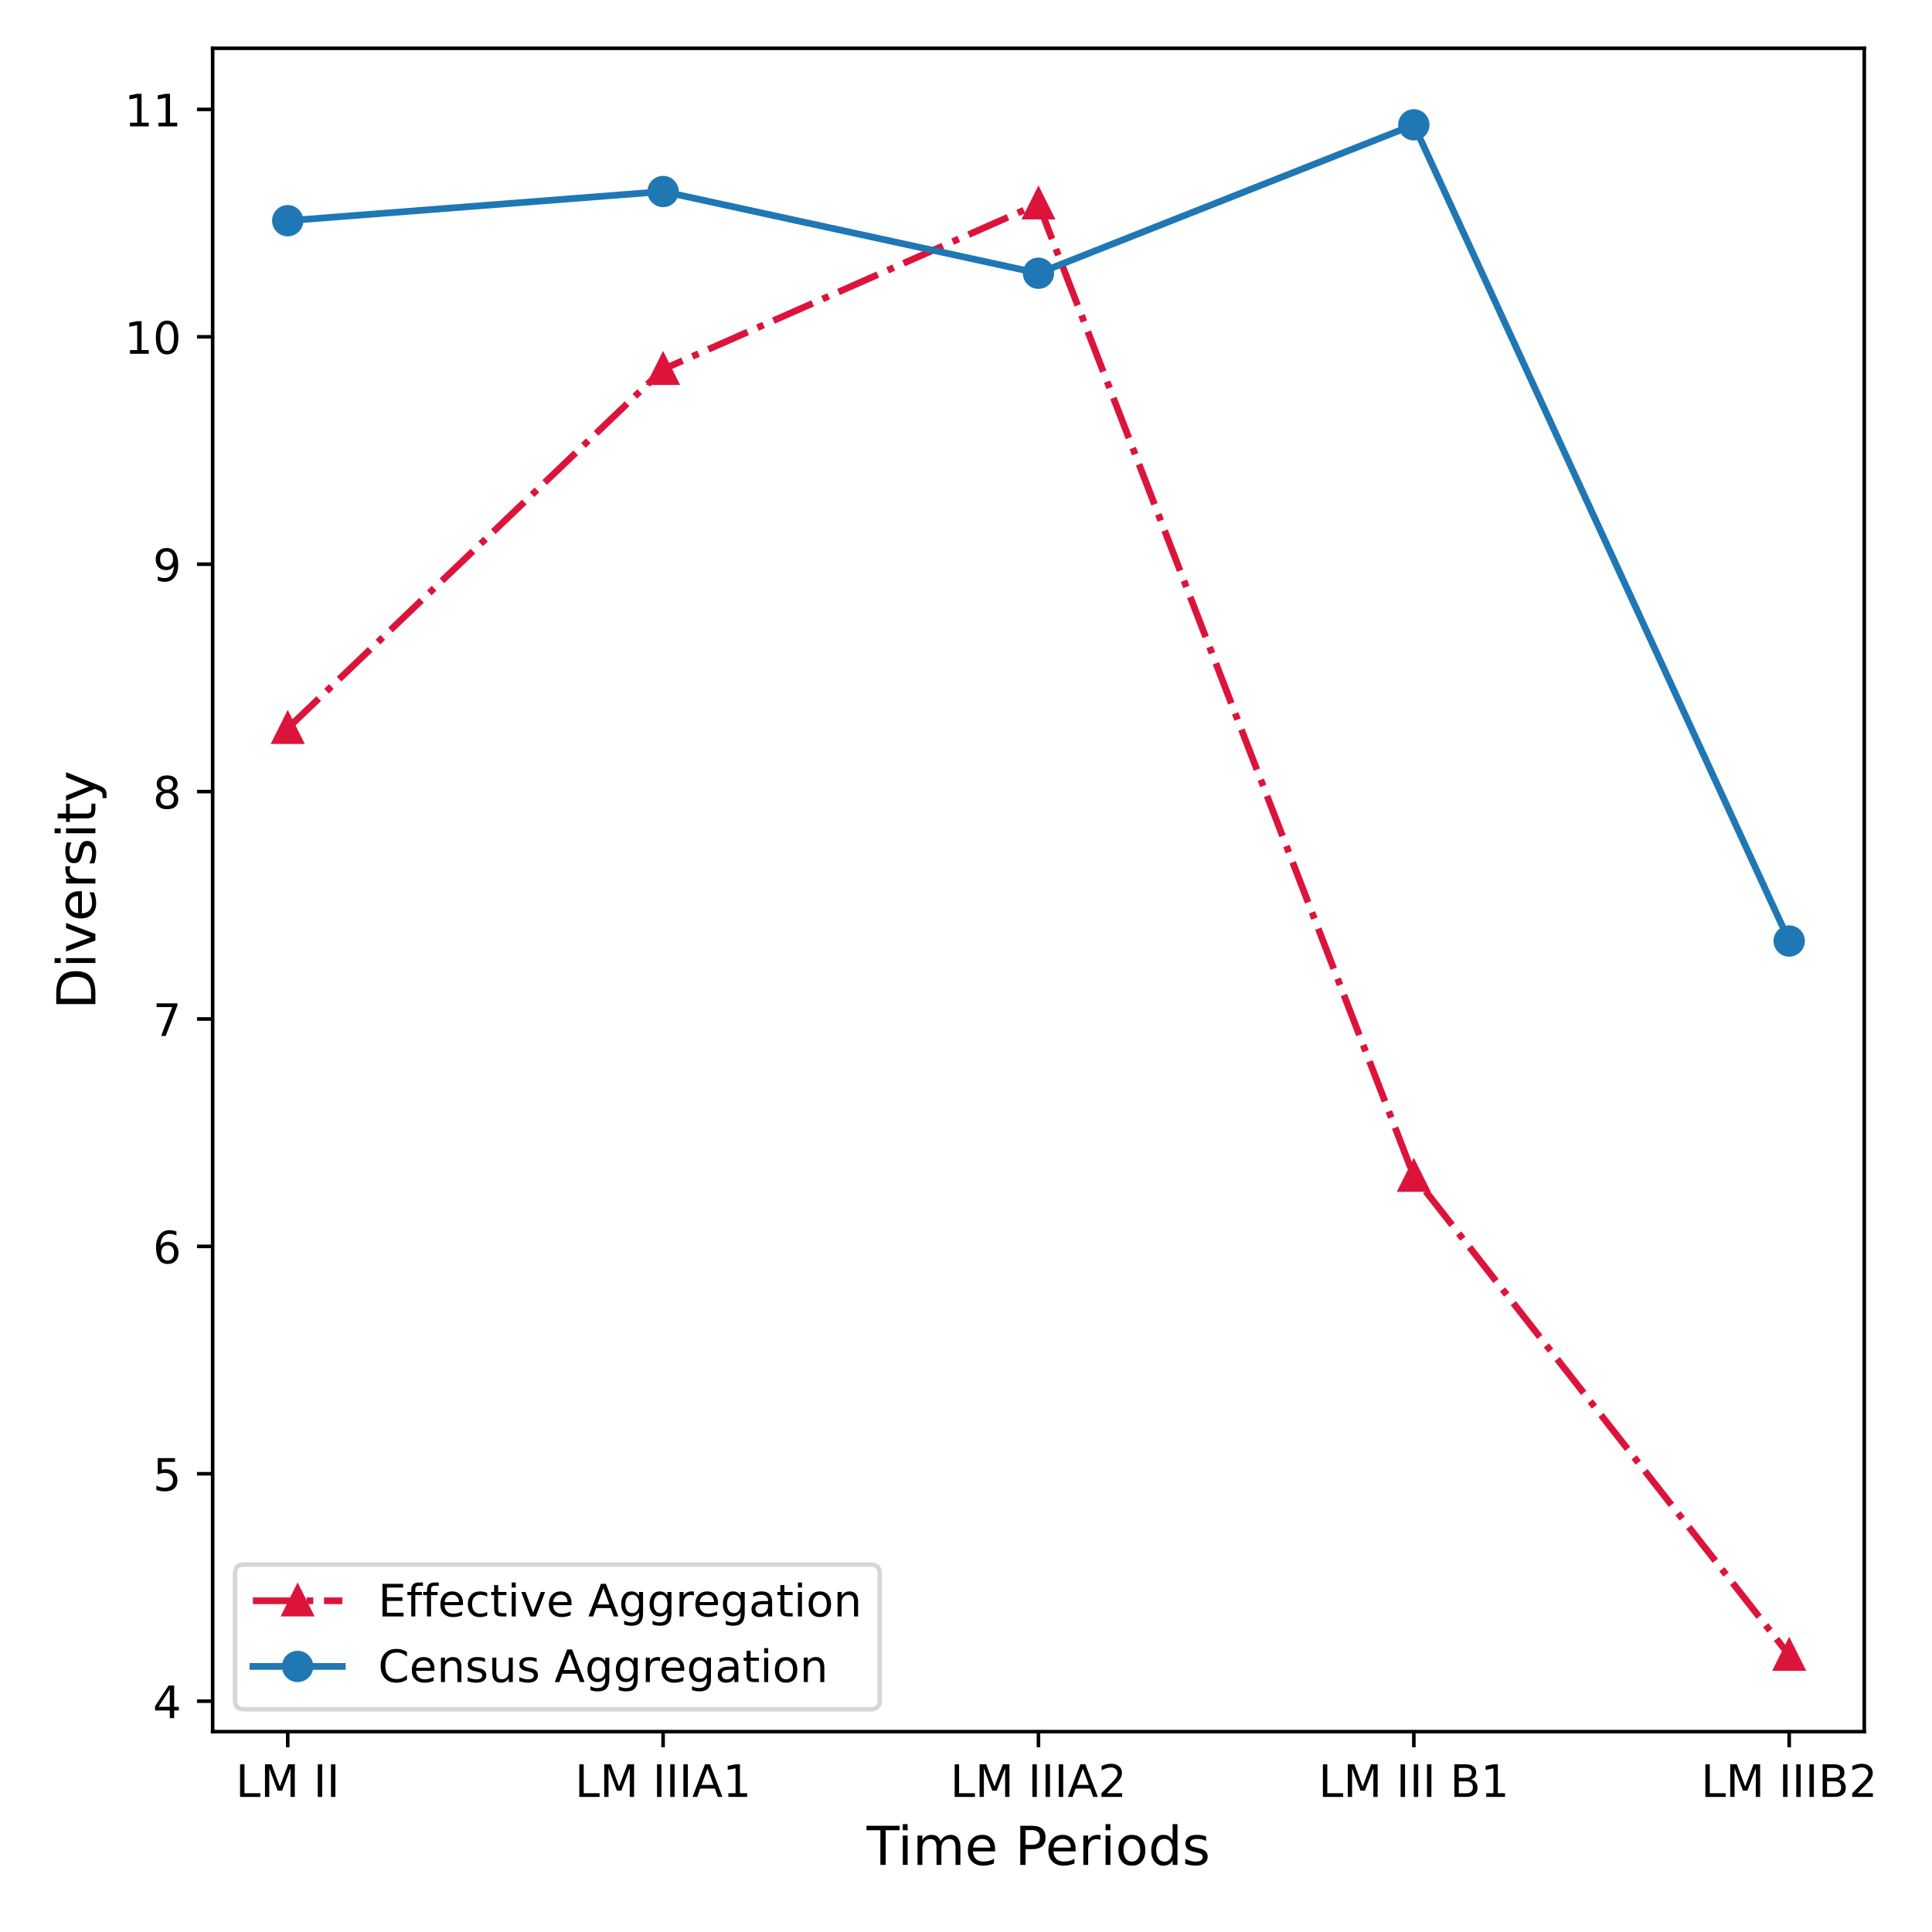
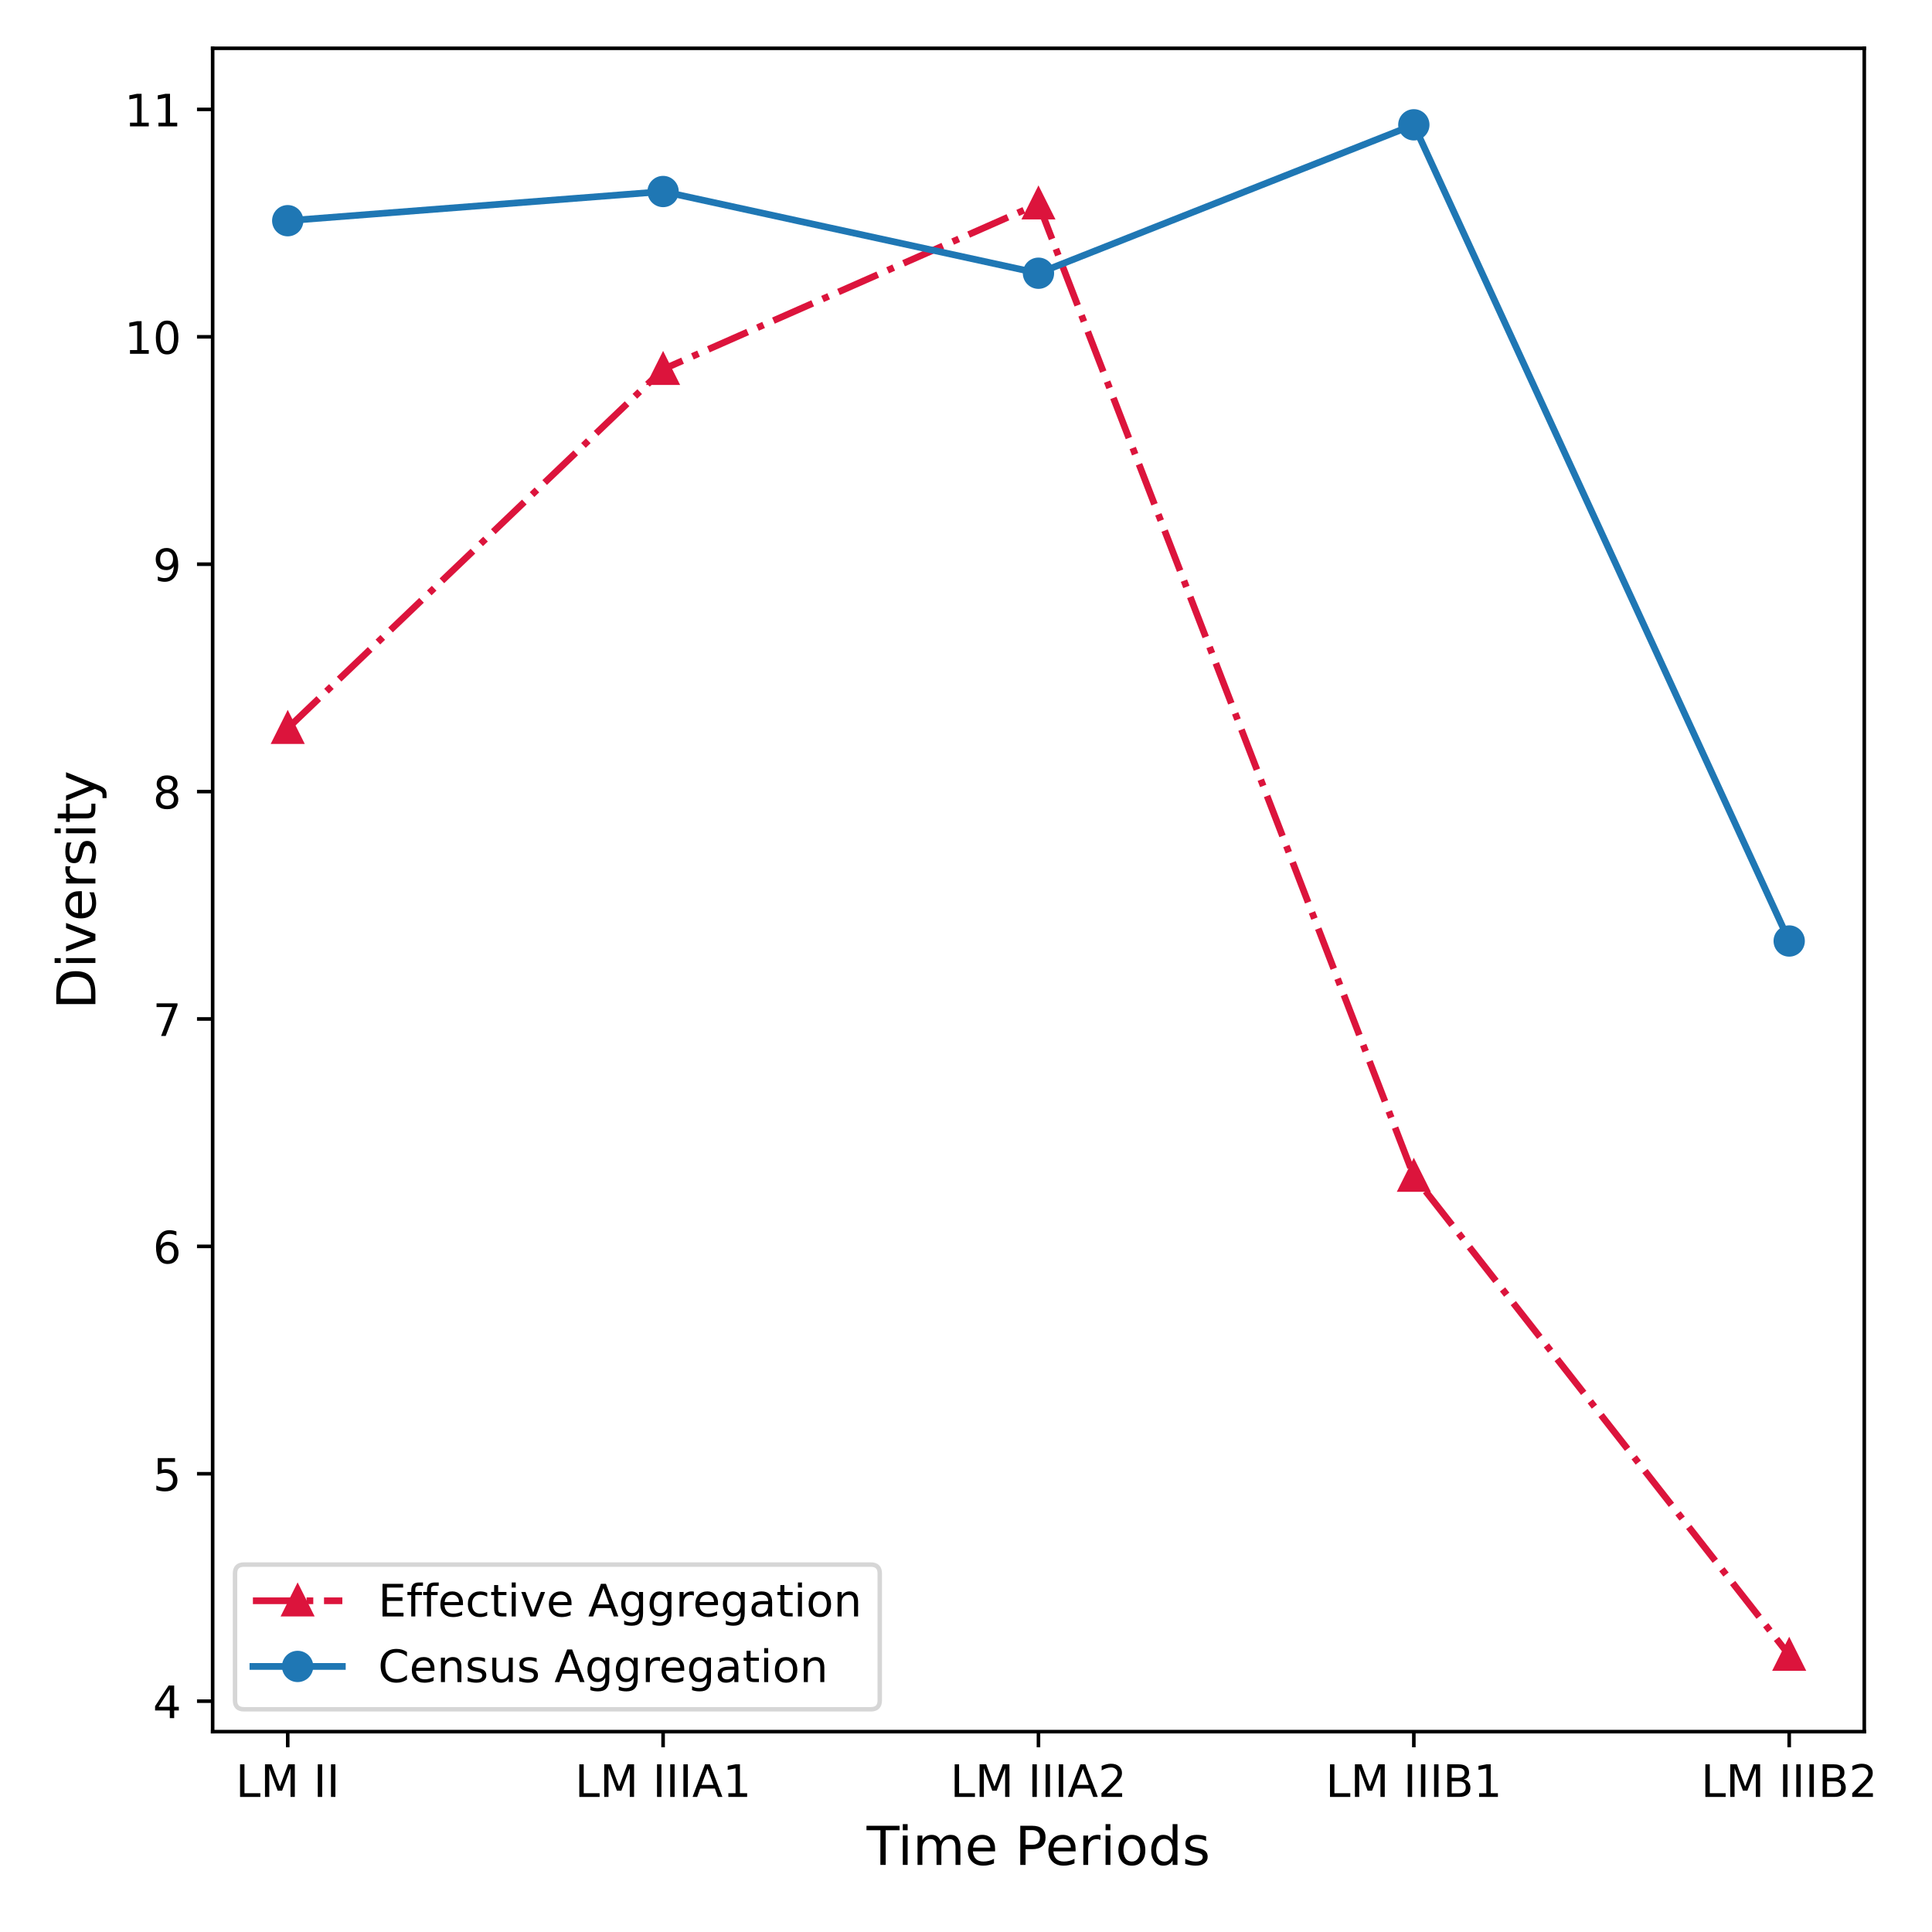
<svg xmlns="http://www.w3.org/2000/svg" xmlns:xlink="http://www.w3.org/1999/xlink" width="432pt" height="432pt" viewBox="0 0 432 432" version="1.1">
  <defs>
    <style type="text/css">*{stroke-linejoin: round; stroke-linecap: butt}</style>
  </defs>
  <g id="figure_1">
    <g id="patch_1">
      <path d="M 0 432  L 432 432  L 432 0  L 0 0  z " style="fill: #ffffff" />
    </g>
    <g id="axes_1">
      <g id="patch_2">
        <path d="M 47.55 387.2  L 416.856 387.2  L 416.856 10.8  L 47.55 10.8  z " style="fill: #ffffff" />
      </g>
      <g id="matplotlib.axis_1">
        <g id="xtick_1">
          <g id="line2d_1">
            <defs>
-               <path id="mcf7e6814c4" d="M 0 0  L 0 3.5  " style="stroke: #000000; stroke-width: 0.8" />
-             </defs>
-             <g>
-               <use xlink:href="#mcf7e6814c4" x="64.337" y="387.2" style="stroke: #000000; stroke-width: 0.8" />
+               <path id="m3c95beed42" d="M 0 0  L 0 3.5  " style="stroke: #000000; stroke-width: 0.8" />
+             </defs>
+             <g>
+               <use xlink:href="#m3c95beed42" x="64.337" y="387.2" style="stroke: #000000; stroke-width: 0.8" />
            </g>
          </g>
          <g id="text_1">
            <g transform="translate(52.69756 401.7984) scale(0.1 -0.1)">
              <defs>
                <path id="DejaVuSans-4c" d="M 628 4666  L 1259 4666  L 1259 531  L 3531 531  L 3531 0  L 628 0  L 628 4666  z " transform="scale(0.015625)" />
                <path id="DejaVuSans-4d" d="M 628 4666  L 1569 4666  L 2759 1491  L 3956 4666  L 4897 4666  L 4897 0  L 4281 0  L 4281 4097  L 3078 897  L 2444 897  L 1241 4097  L 1241 0  L 628 0  L 628 4666  z " transform="scale(0.015625)" />
                <path id="DejaVuSans-20" transform="scale(0.015625)" />
                <path id="DejaVuSans-49" d="M 628 4666  L 1259 4666  L 1259 0  L 628 0  L 628 4666  z " transform="scale(0.015625)" />
              </defs>
              <use xlink:href="#DejaVuSans-4c" />
              <use xlink:href="#DejaVuSans-4d" x="55.713" />
              <use xlink:href="#DejaVuSans-20" x="141.992" />
              <use xlink:href="#DejaVuSans-49" x="173.779" />
              <use xlink:href="#DejaVuSans-49" x="203.271" />
            </g>
          </g>
        </g>
        <g id="xtick_2">
          <g id="line2d_2">
            <g>
-               <use xlink:href="#mcf7e6814c4" x="148.27" y="387.2" style="stroke: #000000; stroke-width: 0.8" />
+               <use xlink:href="#m3c95beed42" x="148.27" y="387.2" style="stroke: #000000; stroke-width: 0.8" />
            </g>
          </g>
          <g id="text_2">
            <g transform="translate(128.5541 401.7984) scale(0.1 -0.1)">
              <defs>
                <path id="DejaVuSans-41" d="M 2188 4044  L 1331 1722  L 3047 1722  L 2188 4044  z M 1831 4666  L 2547 4666  L 4325 0  L 3669 0  L 3244 1197  L 1141 1197  L 716 0  L 50 0  L 1831 4666  z " transform="scale(0.015625)" />
                <path id="DejaVuSans-31" d="M 794 531  L 1825 531  L 1825 4091  L 703 3866  L 703 4441  L 1819 4666  L 2450 4666  L 2450 531  L 3481 531  L 3481 0  L 794 0  L 794 531  z " transform="scale(0.015625)" />
              </defs>
              <use xlink:href="#DejaVuSans-4c" />
              <use xlink:href="#DejaVuSans-4d" x="55.713" />
              <use xlink:href="#DejaVuSans-20" x="141.992" />
              <use xlink:href="#DejaVuSans-49" x="173.779" />
              <use xlink:href="#DejaVuSans-49" x="203.271" />
              <use xlink:href="#DejaVuSans-49" x="232.764" />
              <use xlink:href="#DejaVuSans-41" x="262.256" />
              <use xlink:href="#DejaVuSans-31" x="330.664" />
            </g>
          </g>
        </g>
        <g id="xtick_3">
          <g id="line2d_3">
            <g>
-               <use xlink:href="#mcf7e6814c4" x="232.203" y="387.2" style="stroke: #000000; stroke-width: 0.8" />
+               <use xlink:href="#m3c95beed42" x="232.203" y="387.2" style="stroke: #000000; stroke-width: 0.8" />
            </g>
          </g>
          <g id="text_3">
            <g transform="translate(212.4872 401.7984) scale(0.1 -0.1)">
              <defs>
                <path id="DejaVuSans-32" d="M 1228 531  L 3431 531  L 3431 0  L 469 0  L 469 531  Q 828 903 1448 1529  Q 2069 2156 2228 2338  Q 2531 2678 2651 2914  Q 2772 3150 2772 3378  Q 2772 3750 2511 3984  Q 2250 4219 1831 4219  Q 1534 4219 1204 4116  Q 875 4013 500 3803  L 500 4441  Q 881 4594 1212 4672  Q 1544 4750 1819 4750  Q 2544 4750 2975 4387  Q 3406 4025 3406 3419  Q 3406 3131 3298 2873  Q 3191 2616 2906 2266  Q 2828 2175 2409 1742  Q 1991 1309 1228 531  z " transform="scale(0.015625)" />
              </defs>
              <use xlink:href="#DejaVuSans-4c" />
              <use xlink:href="#DejaVuSans-4d" x="55.713" />
              <use xlink:href="#DejaVuSans-20" x="141.992" />
              <use xlink:href="#DejaVuSans-49" x="173.779" />
              <use xlink:href="#DejaVuSans-49" x="203.271" />
              <use xlink:href="#DejaVuSans-49" x="232.764" />
              <use xlink:href="#DejaVuSans-41" x="262.256" />
              <use xlink:href="#DejaVuSans-32" x="330.664" />
            </g>
          </g>
        </g>
        <g id="xtick_4">
          <g id="line2d_4">
            <g>
-               <use xlink:href="#mcf7e6814c4" x="316.136" y="387.2" style="stroke: #000000; stroke-width: 0.8" />
+               <use xlink:href="#m3c95beed42" x="316.136" y="387.2" style="stroke: #000000; stroke-width: 0.8" />
            </g>
          </g>
          <g id="text_4">
-             <g transform="translate(294.8211 401.7984) scale(0.1 -0.1)">
+             <g transform="translate(296.4102 401.7984) scale(0.1 -0.1)">
              <defs>
                <path id="DejaVuSans-42" d="M 1259 2228  L 1259 519  L 2272 519  Q 2781 519 3026 730  Q 3272 941 3272 1375  Q 3272 1813 3026 2020  Q 2781 2228 2272 2228  L 1259 2228  z M 1259 4147  L 1259 2741  L 2194 2741  Q 2656 2741 2882 2914  Q 3109 3088 3109 3444  Q 3109 3797 2882 3972  Q 2656 4147 2194 4147  L 1259 4147  z M 628 4666  L 2241 4666  Q 2963 4666 3353 4366  Q 3744 4066 3744 3513  Q 3744 3084 3544 2831  Q 3344 2578 2956 2516  Q 3422 2416 3680 2098  Q 3938 1781 3938 1306  Q 3938 681 3513 340  Q 3088 0 2303 0  L 628 0  L 628 4666  z " transform="scale(0.015625)" />
              </defs>
              <use xlink:href="#DejaVuSans-4c" />
              <use xlink:href="#DejaVuSans-4d" x="55.713" />
              <use xlink:href="#DejaVuSans-20" x="141.992" />
              <use xlink:href="#DejaVuSans-49" x="173.779" />
              <use xlink:href="#DejaVuSans-49" x="203.271" />
              <use xlink:href="#DejaVuSans-49" x="232.764" />
-               <use xlink:href="#DejaVuSans-20" x="262.256" />
-               <use xlink:href="#DejaVuSans-42" x="294.043" />
-               <use xlink:href="#DejaVuSans-31" x="362.646" />
+               <use xlink:href="#DejaVuSans-42" x="262.256" />
+               <use xlink:href="#DejaVuSans-31" x="330.859" />
            </g>
          </g>
        </g>
        <g id="xtick_5">
          <g id="line2d_5">
            <g>
-               <use xlink:href="#mcf7e6814c4" x="400.069" y="387.2" style="stroke: #000000; stroke-width: 0.8" />
+               <use xlink:href="#m3c95beed42" x="400.069" y="387.2" style="stroke: #000000; stroke-width: 0.8" />
            </g>
          </g>
          <g id="text_5">
            <g transform="translate(380.3433 401.7984) scale(0.1 -0.1)">
              <use xlink:href="#DejaVuSans-4c" />
              <use xlink:href="#DejaVuSans-4d" x="55.713" />
              <use xlink:href="#DejaVuSans-20" x="141.992" />
              <use xlink:href="#DejaVuSans-49" x="173.779" />
              <use xlink:href="#DejaVuSans-49" x="203.271" />
              <use xlink:href="#DejaVuSans-49" x="232.764" />
              <use xlink:href="#DejaVuSans-42" x="262.256" />
              <use xlink:href="#DejaVuSans-32" x="330.859" />
            </g>
          </g>
        </g>
        <g id="text_6">
          <g transform="translate(193.7841 416.9962) scale(0.12 -0.12)">
            <defs>
              <path id="DejaVuSans-54" d="M -19 4666  L 3928 4666  L 3928 4134  L 2272 4134  L 2272 0  L 1638 0  L 1638 4134  L -19 4134  L -19 4666  z " transform="scale(0.015625)" />
              <path id="DejaVuSans-69" d="M 603 3500  L 1178 3500  L 1178 0  L 603 0  L 603 3500  z M 603 4863  L 1178 4863  L 1178 4134  L 603 4134  L 603 4863  z " transform="scale(0.015625)" />
              <path id="DejaVuSans-6d" d="M 3328 2828  Q 3544 3216 3844 3400  Q 4144 3584 4550 3584  Q 5097 3584 5394 3201  Q 5691 2819 5691 2113  L 5691 0  L 5113 0  L 5113 2094  Q 5113 2597 4934 2840  Q 4756 3084 4391 3084  Q 3944 3084 3684 2787  Q 3425 2491 3425 1978  L 3425 0  L 2847 0  L 2847 2094  Q 2847 2600 2669 2842  Q 2491 3084 2119 3084  Q 1678 3084 1418 2786  Q 1159 2488 1159 1978  L 1159 0  L 581 0  L 581 3500  L 1159 3500  L 1159 2956  Q 1356 3278 1631 3431  Q 1906 3584 2284 3584  Q 2666 3584 2933 3390  Q 3200 3197 3328 2828  z " transform="scale(0.015625)" />
              <path id="DejaVuSans-65" d="M 3597 1894  L 3597 1613  L 953 1613  Q 991 1019 1311 708  Q 1631 397 2203 397  Q 2534 397 2845 478  Q 3156 559 3463 722  L 3463 178  Q 3153 47 2828 -22  Q 2503 -91 2169 -91  Q 1331 -91 842 396  Q 353 884 353 1716  Q 353 2575 817 3079  Q 1281 3584 2069 3584  Q 2775 3584 3186 3129  Q 3597 2675 3597 1894  z M 3022 2063  Q 3016 2534 2758 2815  Q 2500 3097 2075 3097  Q 1594 3097 1305 2825  Q 1016 2553 972 2059  L 3022 2063  z " transform="scale(0.015625)" />
              <path id="DejaVuSans-50" d="M 1259 4147  L 1259 2394  L 2053 2394  Q 2494 2394 2734 2622  Q 2975 2850 2975 3272  Q 2975 3691 2734 3919  Q 2494 4147 2053 4147  L 1259 4147  z M 628 4666  L 2053 4666  Q 2838 4666 3239 4311  Q 3641 3956 3641 3272  Q 3641 2581 3239 2228  Q 2838 1875 2053 1875  L 1259 1875  L 1259 0  L 628 0  L 628 4666  z " transform="scale(0.015625)" />
              <path id="DejaVuSans-72" d="M 2631 2963  Q 2534 3019 2420 3045  Q 2306 3072 2169 3072  Q 1681 3072 1420 2755  Q 1159 2438 1159 1844  L 1159 0  L 581 0  L 581 3500  L 1159 3500  L 1159 2956  Q 1341 3275 1631 3429  Q 1922 3584 2338 3584  Q 2397 3584 2469 3576  Q 2541 3569 2628 3553  L 2631 2963  z " transform="scale(0.015625)" />
              <path id="DejaVuSans-6f" d="M 1959 3097  Q 1497 3097 1228 2736  Q 959 2375 959 1747  Q 959 1119 1226 758  Q 1494 397 1959 397  Q 2419 397 2687 759  Q 2956 1122 2956 1747  Q 2956 2369 2687 2733  Q 2419 3097 1959 3097  z M 1959 3584  Q 2709 3584 3137 3096  Q 3566 2609 3566 1747  Q 3566 888 3137 398  Q 2709 -91 1959 -91  Q 1206 -91 779 398  Q 353 888 353 1747  Q 353 2609 779 3096  Q 1206 3584 1959 3584  z " transform="scale(0.015625)" />
              <path id="DejaVuSans-64" d="M 2906 2969  L 2906 4863  L 3481 4863  L 3481 0  L 2906 0  L 2906 525  Q 2725 213 2448 61  Q 2172 -91 1784 -91  Q 1150 -91 751 415  Q 353 922 353 1747  Q 353 2572 751 3078  Q 1150 3584 1784 3584  Q 2172 3584 2448 3432  Q 2725 3281 2906 2969  z M 947 1747  Q 947 1113 1208 752  Q 1469 391 1925 391  Q 2381 391 2643 752  Q 2906 1113 2906 1747  Q 2906 2381 2643 2742  Q 2381 3103 1925 3103  Q 1469 3103 1208 2742  Q 947 2381 947 1747  z " transform="scale(0.015625)" />
              <path id="DejaVuSans-73" d="M 2834 3397  L 2834 2853  Q 2591 2978 2328 3040  Q 2066 3103 1784 3103  Q 1356 3103 1142 2972  Q 928 2841 928 2578  Q 928 2378 1081 2264  Q 1234 2150 1697 2047  L 1894 2003  Q 2506 1872 2764 1633  Q 3022 1394 3022 966  Q 3022 478 2636 193  Q 2250 -91 1575 -91  Q 1294 -91 989 -36  Q 684 19 347 128  L 347 722  Q 666 556 975 473  Q 1284 391 1588 391  Q 1994 391 2212 530  Q 2431 669 2431 922  Q 2431 1156 2273 1281  Q 2116 1406 1581 1522  L 1381 1569  Q 847 1681 609 1914  Q 372 2147 372 2553  Q 372 3047 722 3315  Q 1072 3584 1716 3584  Q 2034 3584 2315 3537  Q 2597 3491 2834 3397  z " transform="scale(0.015625)" />
            </defs>
            <use xlink:href="#DejaVuSans-54" />
            <use xlink:href="#DejaVuSans-69" x="57.959" />
            <use xlink:href="#DejaVuSans-6d" x="85.742" />
            <use xlink:href="#DejaVuSans-65" x="183.154" />
            <use xlink:href="#DejaVuSans-20" x="244.678" />
            <use xlink:href="#DejaVuSans-50" x="276.465" />
            <use xlink:href="#DejaVuSans-65" x="333.143" />
            <use xlink:href="#DejaVuSans-72" x="394.666" />
            <use xlink:href="#DejaVuSans-69" x="435.779" />
            <use xlink:href="#DejaVuSans-6f" x="463.562" />
            <use xlink:href="#DejaVuSans-64" x="524.744" />
            <use xlink:href="#DejaVuSans-73" x="588.221" />
          </g>
        </g>
      </g>
      <g id="matplotlib.axis_2">
        <g id="ytick_1">
          <g id="line2d_6">
            <defs>
-               <path id="mc12ea157e4" d="M 0 0  L -3.5 0  " style="stroke: #000000; stroke-width: 0.8" />
-             </defs>
-             <g>
-               <use xlink:href="#mc12ea157e4" x="47.55" y="380.382" style="stroke: #000000; stroke-width: 0.8" />
+               <path id="m41f201b7a7" d="M 0 0  L -3.5 0  " style="stroke: #000000; stroke-width: 0.8" />
+             </defs>
+             <g>
+               <use xlink:href="#m41f201b7a7" x="47.55" y="380.382" style="stroke: #000000; stroke-width: 0.8" />
            </g>
          </g>
          <g id="text_7">
            <g transform="translate(34.1875 384.1809) scale(0.1 -0.1)">
              <defs>
                <path id="DejaVuSans-34" d="M 2419 4116  L 825 1625  L 2419 1625  L 2419 4116  z M 2253 4666  L 3047 4666  L 3047 1625  L 3713 1625  L 3713 1100  L 3047 1100  L 3047 0  L 2419 0  L 2419 1100  L 313 1100  L 313 1709  L 2253 4666  z " transform="scale(0.015625)" />
              </defs>
              <use xlink:href="#DejaVuSans-34" />
            </g>
          </g>
        </g>
        <g id="ytick_2">
          <g id="line2d_7">
            <g>
-               <use xlink:href="#mc12ea157e4" x="47.55" y="329.536" style="stroke: #000000; stroke-width: 0.8" />
+               <use xlink:href="#m41f201b7a7" x="47.55" y="329.536" style="stroke: #000000; stroke-width: 0.8" />
            </g>
          </g>
          <g id="text_8">
            <g transform="translate(34.1875 333.3355) scale(0.1 -0.1)">
              <defs>
                <path id="DejaVuSans-35" d="M 691 4666  L 3169 4666  L 3169 4134  L 1269 4134  L 1269 2991  Q 1406 3038 1543 3061  Q 1681 3084 1819 3084  Q 2600 3084 3056 2656  Q 3513 2228 3513 1497  Q 3513 744 3044 326  Q 2575 -91 1722 -91  Q 1428 -91 1123 -41  Q 819 9 494 109  L 494 744  Q 775 591 1075 516  Q 1375 441 1709 441  Q 2250 441 2565 725  Q 2881 1009 2881 1497  Q 2881 1984 2565 2268  Q 2250 2553 1709 2553  Q 1456 2553 1204 2497  Q 953 2441 691 2322  L 691 4666  z " transform="scale(0.015625)" />
              </defs>
              <use xlink:href="#DejaVuSans-35" />
            </g>
          </g>
        </g>
        <g id="ytick_3">
          <g id="line2d_8">
            <g>
-               <use xlink:href="#mc12ea157e4" x="47.55" y="278.691" style="stroke: #000000; stroke-width: 0.8" />
+               <use xlink:href="#m41f201b7a7" x="47.55" y="278.691" style="stroke: #000000; stroke-width: 0.8" />
            </g>
          </g>
          <g id="text_9">
            <g transform="translate(34.1875 282.49) scale(0.1 -0.1)">
              <defs>
                <path id="DejaVuSans-36" d="M 2113 2584  Q 1688 2584 1439 2293  Q 1191 2003 1191 1497  Q 1191 994 1439 701  Q 1688 409 2113 409  Q 2538 409 2786 701  Q 3034 994 3034 1497  Q 3034 2003 2786 2293  Q 2538 2584 2113 2584  z M 3366 4563  L 3366 3988  Q 3128 4100 2886 4159  Q 2644 4219 2406 4219  Q 1781 4219 1451 3797  Q 1122 3375 1075 2522  Q 1259 2794 1537 2939  Q 1816 3084 2150 3084  Q 2853 3084 3261 2657  Q 3669 2231 3669 1497  Q 3669 778 3244 343  Q 2819 -91 2113 -91  Q 1303 -91 875 529  Q 447 1150 447 2328  Q 447 3434 972 4092  Q 1497 4750 2381 4750  Q 2619 4750 2861 4703  Q 3103 4656 3366 4563  z " transform="scale(0.015625)" />
              </defs>
              <use xlink:href="#DejaVuSans-36" />
            </g>
          </g>
        </g>
        <g id="ytick_4">
          <g id="line2d_9">
            <g>
-               <use xlink:href="#mc12ea157e4" x="47.55" y="227.845" style="stroke: #000000; stroke-width: 0.8" />
+               <use xlink:href="#m41f201b7a7" x="47.55" y="227.845" style="stroke: #000000; stroke-width: 0.8" />
            </g>
          </g>
          <g id="text_10">
            <g transform="translate(34.1875 231.6445) scale(0.1 -0.1)">
              <defs>
                <path id="DejaVuSans-37" d="M 525 4666  L 3525 4666  L 3525 4397  L 1831 0  L 1172 0  L 2766 4134  L 525 4134  L 525 4666  z " transform="scale(0.015625)" />
              </defs>
              <use xlink:href="#DejaVuSans-37" />
            </g>
          </g>
        </g>
        <g id="ytick_5">
          <g id="line2d_10">
            <g>
-               <use xlink:href="#mc12ea157e4" x="47.55" y="177" style="stroke: #000000; stroke-width: 0.8" />
+               <use xlink:href="#m41f201b7a7" x="47.55" y="177" style="stroke: #000000; stroke-width: 0.8" />
            </g>
          </g>
          <g id="text_11">
            <g transform="translate(34.1875 180.7991) scale(0.1 -0.1)">
              <defs>
                <path id="DejaVuSans-38" d="M 2034 2216  Q 1584 2216 1326 1975  Q 1069 1734 1069 1313  Q 1069 891 1326 650  Q 1584 409 2034 409  Q 2484 409 2743 651  Q 3003 894 3003 1313  Q 3003 1734 2745 1975  Q 2488 2216 2034 2216  z M 1403 2484  Q 997 2584 770 2862  Q 544 3141 544 3541  Q 544 4100 942 4425  Q 1341 4750 2034 4750  Q 2731 4750 3128 4425  Q 3525 4100 3525 3541  Q 3525 3141 3298 2862  Q 3072 2584 2669 2484  Q 3125 2378 3379 2068  Q 3634 1759 3634 1313  Q 3634 634 3220 271  Q 2806 -91 2034 -91  Q 1263 -91 848 271  Q 434 634 434 1313  Q 434 1759 690 2068  Q 947 2378 1403 2484  z M 1172 3481  Q 1172 3119 1398 2916  Q 1625 2713 2034 2713  Q 2441 2713 2670 2916  Q 2900 3119 2900 3481  Q 2900 3844 2670 4047  Q 2441 4250 2034 4250  Q 1625 4250 1398 4047  Q 1172 3844 1172 3481  z " transform="scale(0.015625)" />
              </defs>
              <use xlink:href="#DejaVuSans-38" />
            </g>
          </g>
        </g>
        <g id="ytick_6">
          <g id="line2d_11">
            <g>
-               <use xlink:href="#mc12ea157e4" x="47.55" y="126.154" style="stroke: #000000; stroke-width: 0.8" />
+               <use xlink:href="#m41f201b7a7" x="47.55" y="126.154" style="stroke: #000000; stroke-width: 0.8" />
            </g>
          </g>
          <g id="text_12">
            <g transform="translate(34.1875 129.9536) scale(0.1 -0.1)">
              <defs>
                <path id="DejaVuSans-39" d="M 703 97  L 703 672  Q 941 559 1184 500  Q 1428 441 1663 441  Q 2288 441 2617 861  Q 2947 1281 2994 2138  Q 2813 1869 2534 1725  Q 2256 1581 1919 1581  Q 1219 1581 811 2004  Q 403 2428 403 3163  Q 403 3881 828 4315  Q 1253 4750 1959 4750  Q 2769 4750 3195 4129  Q 3622 3509 3622 2328  Q 3622 1225 3098 567  Q 2575 -91 1691 -91  Q 1453 -91 1209 -44  Q 966 3 703 97  z M 1959 2075  Q 2384 2075 2632 2365  Q 2881 2656 2881 3163  Q 2881 3666 2632 3958  Q 2384 4250 1959 4250  Q 1534 4250 1286 3958  Q 1038 3666 1038 3163  Q 1038 2656 1286 2365  Q 1534 2075 1959 2075  z " transform="scale(0.015625)" />
              </defs>
              <use xlink:href="#DejaVuSans-39" />
            </g>
          </g>
        </g>
        <g id="ytick_7">
          <g id="line2d_12">
            <g>
-               <use xlink:href="#mc12ea157e4" x="47.55" y="75.309" style="stroke: #000000; stroke-width: 0.8" />
+               <use xlink:href="#m41f201b7a7" x="47.55" y="75.309" style="stroke: #000000; stroke-width: 0.8" />
            </g>
          </g>
          <g id="text_13">
            <g transform="translate(27.825 79.10811) scale(0.1 -0.1)">
              <defs>
                <path id="DejaVuSans-30" d="M 2034 4250  Q 1547 4250 1301 3770  Q 1056 3291 1056 2328  Q 1056 1369 1301 889  Q 1547 409 2034 409  Q 2525 409 2770 889  Q 3016 1369 3016 2328  Q 3016 3291 2770 3770  Q 2525 4250 2034 4250  z M 2034 4750  Q 2819 4750 3233 4129  Q 3647 3509 3647 2328  Q 3647 1150 3233 529  Q 2819 -91 2034 -91  Q 1250 -91 836 529  Q 422 1150 422 2328  Q 422 3509 836 4129  Q 1250 4750 2034 4750  z " transform="scale(0.015625)" />
              </defs>
              <use xlink:href="#DejaVuSans-31" />
              <use xlink:href="#DejaVuSans-30" x="63.623" />
            </g>
          </g>
        </g>
        <g id="ytick_8">
          <g id="line2d_13">
            <g>
-               <use xlink:href="#mc12ea157e4" x="47.55" y="24.463" style="stroke: #000000; stroke-width: 0.8" />
+               <use xlink:href="#m41f201b7a7" x="47.55" y="24.463" style="stroke: #000000; stroke-width: 0.8" />
            </g>
          </g>
          <g id="text_14">
            <g transform="translate(27.825 28.26264) scale(0.1 -0.1)">
              <use xlink:href="#DejaVuSans-31" />
              <use xlink:href="#DejaVuSans-31" x="63.623" />
            </g>
          </g>
        </g>
        <g id="text_15">
          <g transform="translate(21.32937 225.6925) rotate(-90) scale(0.12 -0.12)">
            <defs>
              <path id="DejaVuSans-44" d="M 1259 4147  L 1259 519  L 2022 519  Q 2988 519 3436 956  Q 3884 1394 3884 2338  Q 3884 3275 3436 3711  Q 2988 4147 2022 4147  L 1259 4147  z M 628 4666  L 1925 4666  Q 3281 4666 3915 4102  Q 4550 3538 4550 2338  Q 4550 1131 3912 565  Q 3275 0 1925 0  L 628 0  L 628 4666  z " transform="scale(0.015625)" />
              <path id="DejaVuSans-76" d="M 191 3500  L 800 3500  L 1894 563  L 2988 3500  L 3597 3500  L 2284 0  L 1503 0  L 191 3500  z " transform="scale(0.015625)" />
              <path id="DejaVuSans-74" d="M 1172 4494  L 1172 3500  L 2356 3500  L 2356 3053  L 1172 3053  L 1172 1153  Q 1172 725 1289 603  Q 1406 481 1766 481  L 2356 481  L 2356 0  L 1766 0  Q 1100 0 847 248  Q 594 497 594 1153  L 594 3053  L 172 3053  L 172 3500  L 594 3500  L 594 4494  L 1172 4494  z " transform="scale(0.015625)" />
              <path id="DejaVuSans-79" d="M 2059 -325  Q 1816 -950 1584 -1140  Q 1353 -1331 966 -1331  L 506 -1331  L 506 -850  L 844 -850  Q 1081 -850 1212 -737  Q 1344 -625 1503 -206  L 1606 56  L 191 3500  L 800 3500  L 1894 763  L 2988 3500  L 3597 3500  L 2059 -325  z " transform="scale(0.015625)" />
            </defs>
            <use xlink:href="#DejaVuSans-44" />
            <use xlink:href="#DejaVuSans-69" x="77.002" />
            <use xlink:href="#DejaVuSans-76" x="104.785" />
            <use xlink:href="#DejaVuSans-65" x="163.965" />
            <use xlink:href="#DejaVuSans-72" x="225.488" />
            <use xlink:href="#DejaVuSans-73" x="266.602" />
            <use xlink:href="#DejaVuSans-69" x="318.701" />
            <use xlink:href="#DejaVuSans-74" x="346.484" />
            <use xlink:href="#DejaVuSans-79" x="385.693" />
          </g>
        </g>
      </g>
      <g id="line2d_14">
-         <path d="M 64.337 162.844  L 148.27 82.573  L 232.203 45.568  L 316.136 262.993  L 400.069 370.091  " clip-path="url(#pcc54231600)" style="fill: none; stroke-dasharray: 9.6,2.4,1.5,2.4; stroke-dashoffset: 0; stroke: #dc143c; stroke-width: 1.5" />
+         <path d="M 64.337 162.844  L 148.27 82.573  L 232.203 45.568  L 316.136 262.993  L 400.069 370.091  " clip-path="url(#p281d45e90c)" style="fill: none; stroke-dasharray: 9.6,2.4,1.5,2.4; stroke-dashoffset: 0; stroke: #dc143c; stroke-width: 1.5" />
        <defs>
-           <path id="m589794c5d9" d="M 0 -3  L -3 3  L 3 3  z " style="stroke: #dc143c; stroke-linejoin: miter" />
+           <path id="mab55067cc9" d="M 0 -3  L -3 3  L 3 3  z " style="stroke: #dc143c; stroke-linejoin: miter" />
        </defs>
-         <g clip-path="url(#pcc54231600)">
-           <use xlink:href="#m589794c5d9" x="64.337" y="162.844" style="fill: #dc143c; stroke: #dc143c; stroke-linejoin: miter" />
-           <use xlink:href="#m589794c5d9" x="148.27" y="82.573" style="fill: #dc143c; stroke: #dc143c; stroke-linejoin: miter" />
-           <use xlink:href="#m589794c5d9" x="232.203" y="45.568" style="fill: #dc143c; stroke: #dc143c; stroke-linejoin: miter" />
-           <use xlink:href="#m589794c5d9" x="316.136" y="262.993" style="fill: #dc143c; stroke: #dc143c; stroke-linejoin: miter" />
-           <use xlink:href="#m589794c5d9" x="400.069" y="370.091" style="fill: #dc143c; stroke: #dc143c; stroke-linejoin: miter" />
+         <g clip-path="url(#p281d45e90c)">
+           <use xlink:href="#mab55067cc9" x="64.337" y="162.844" style="fill: #dc143c; stroke: #dc143c; stroke-linejoin: miter" />
+           <use xlink:href="#mab55067cc9" x="148.27" y="82.573" style="fill: #dc143c; stroke: #dc143c; stroke-linejoin: miter" />
+           <use xlink:href="#mab55067cc9" x="232.203" y="45.568" style="fill: #dc143c; stroke: #dc143c; stroke-linejoin: miter" />
+           <use xlink:href="#mab55067cc9" x="316.136" y="262.993" style="fill: #dc143c; stroke: #dc143c; stroke-linejoin: miter" />
+           <use xlink:href="#mab55067cc9" x="400.069" y="370.091" style="fill: #dc143c; stroke: #dc143c; stroke-linejoin: miter" />
        </g>
      </g>
      <g id="line2d_15">
-         <path d="M 64.337 49.348  L 148.27 42.824  L 232.203 61.094  L 316.136 27.909  L 400.069 210.411  " clip-path="url(#pcc54231600)" style="fill: none; stroke: #1f77b4; stroke-width: 1.5; stroke-linecap: square" />
+         <path d="M 64.337 49.348  L 148.27 42.824  L 232.203 61.094  L 316.136 27.909  L 400.069 210.411  " clip-path="url(#p281d45e90c)" style="fill: none; stroke: #1f77b4; stroke-width: 1.5; stroke-linecap: square" />
        <defs>
-           <path id="m3b92715531" d="M 0 3  C 0.796 3 1.559 2.684 2.121 2.121  C 2.684 1.559 3 0.796 3 0  C 3 -0.796 2.684 -1.559 2.121 -2.121  C 1.559 -2.684 0.796 -3 0 -3  C -0.796 -3 -1.559 -2.684 -2.121 -2.121  C -2.684 -1.559 -3 -0.796 -3 0  C -3 0.796 -2.684 1.559 -2.121 2.121  C -1.559 2.684 -0.796 3 0 3  z " style="stroke: #1f77b4" />
+           <path id="me11d9642a2" d="M 0 3  C 0.796 3 1.559 2.684 2.121 2.121  C 2.684 1.559 3 0.796 3 0  C 3 -0.796 2.684 -1.559 2.121 -2.121  C 1.559 -2.684 0.796 -3 0 -3  C -0.796 -3 -1.559 -2.684 -2.121 -2.121  C -2.684 -1.559 -3 -0.796 -3 0  C -3 0.796 -2.684 1.559 -2.121 2.121  C -1.559 2.684 -0.796 3 0 3  z " style="stroke: #1f77b4" />
        </defs>
-         <g clip-path="url(#pcc54231600)">
-           <use xlink:href="#m3b92715531" x="64.337" y="49.348" style="fill: #1f77b4; stroke: #1f77b4" />
-           <use xlink:href="#m3b92715531" x="148.27" y="42.824" style="fill: #1f77b4; stroke: #1f77b4" />
-           <use xlink:href="#m3b92715531" x="232.203" y="61.094" style="fill: #1f77b4; stroke: #1f77b4" />
-           <use xlink:href="#m3b92715531" x="316.136" y="27.909" style="fill: #1f77b4; stroke: #1f77b4" />
-           <use xlink:href="#m3b92715531" x="400.069" y="210.411" style="fill: #1f77b4; stroke: #1f77b4" />
+         <g clip-path="url(#p281d45e90c)">
+           <use xlink:href="#me11d9642a2" x="64.337" y="49.348" style="fill: #1f77b4; stroke: #1f77b4" />
+           <use xlink:href="#me11d9642a2" x="148.27" y="42.824" style="fill: #1f77b4; stroke: #1f77b4" />
+           <use xlink:href="#me11d9642a2" x="232.203" y="61.094" style="fill: #1f77b4; stroke: #1f77b4" />
+           <use xlink:href="#me11d9642a2" x="316.136" y="27.909" style="fill: #1f77b4; stroke: #1f77b4" />
+           <use xlink:href="#me11d9642a2" x="400.069" y="210.411" style="fill: #1f77b4; stroke: #1f77b4" />
        </g>
      </g>
      <g id="patch_3">
        <path d="M 47.55 387.2  L 47.55 10.8  " style="fill: none; stroke: #000000; stroke-width: 0.8; stroke-linejoin: miter; stroke-linecap: square" />
      </g>
      <g id="patch_4">
        <path d="M 416.856 387.2  L 416.856 10.8  " style="fill: none; stroke: #000000; stroke-width: 0.8; stroke-linejoin: miter; stroke-linecap: square" />
      </g>
      <g id="patch_5">
        <path d="M 47.55 387.2  L 416.856 387.2  " style="fill: none; stroke: #000000; stroke-width: 0.8; stroke-linejoin: miter; stroke-linecap: square" />
      </g>
      <g id="patch_6">
        <path d="M 47.55 10.8  L 416.856 10.8  " style="fill: none; stroke: #000000; stroke-width: 0.8; stroke-linejoin: miter; stroke-linecap: square" />
      </g>
      <g id="legend_1">
        <g id="patch_7">
          <path d="M 54.55 382.2  L 194.717 382.2  Q 196.717 382.2 196.717 380.2  L 196.717 351.844  Q 196.717 349.844 194.717 349.844  L 54.55 349.844  Q 52.55 349.844 52.55 351.844  L 52.55 380.2  Q 52.55 382.2 54.55 382.2  z " style="fill: #ffffff; opacity: 0.8; stroke: #cccccc; stroke-linejoin: miter" />
        </g>
        <g id="line2d_16">
          <path d="M 56.55 357.942  L 66.55 357.942  L 76.55 357.942  " style="fill: none; stroke-dasharray: 9.6,2.4,1.5,2.4; stroke-dashoffset: 0; stroke: #dc143c; stroke-width: 1.5" />
          <g>
-             <use xlink:href="#m589794c5d9" x="66.55" y="357.942" style="fill: #dc143c; stroke: #dc143c; stroke-linejoin: miter" />
+             <use xlink:href="#mab55067cc9" x="66.55" y="357.942" style="fill: #dc143c; stroke: #dc143c; stroke-linejoin: miter" />
          </g>
        </g>
        <g id="text_16">
          <g transform="translate(84.55 361.4422) scale(0.1 -0.1)">
            <defs>
              <path id="DejaVuSans-45" d="M 628 4666  L 3578 4666  L 3578 4134  L 1259 4134  L 1259 2753  L 3481 2753  L 3481 2222  L 1259 2222  L 1259 531  L 3634 531  L 3634 0  L 628 0  L 628 4666  z " transform="scale(0.015625)" />
              <path id="DejaVuSans-66" d="M 2375 4863  L 2375 4384  L 1825 4384  Q 1516 4384 1395 4259  Q 1275 4134 1275 3809  L 1275 3500  L 2222 3500  L 2222 3053  L 1275 3053  L 1275 0  L 697 0  L 697 3053  L 147 3053  L 147 3500  L 697 3500  L 697 3744  Q 697 4328 969 4595  Q 1241 4863 1831 4863  L 2375 4863  z " transform="scale(0.015625)" />
              <path id="DejaVuSans-63" d="M 3122 3366  L 3122 2828  Q 2878 2963 2633 3030  Q 2388 3097 2138 3097  Q 1578 3097 1268 2742  Q 959 2388 959 1747  Q 959 1106 1268 751  Q 1578 397 2138 397  Q 2388 397 2633 464  Q 2878 531 3122 666  L 3122 134  Q 2881 22 2623 -34  Q 2366 -91 2075 -91  Q 1284 -91 818 406  Q 353 903 353 1747  Q 353 2603 823 3093  Q 1294 3584 2113 3584  Q 2378 3584 2631 3529  Q 2884 3475 3122 3366  z " transform="scale(0.015625)" />
              <path id="DejaVuSans-67" d="M 2906 1791  Q 2906 2416 2648 2759  Q 2391 3103 1925 3103  Q 1463 3103 1205 2759  Q 947 2416 947 1791  Q 947 1169 1205 825  Q 1463 481 1925 481  Q 2391 481 2648 825  Q 2906 1169 2906 1791  z M 3481 434  Q 3481 -459 3084 -895  Q 2688 -1331 1869 -1331  Q 1566 -1331 1297 -1286  Q 1028 -1241 775 -1147  L 775 -588  Q 1028 -725 1275 -790  Q 1522 -856 1778 -856  Q 2344 -856 2625 -561  Q 2906 -266 2906 331  L 2906 616  Q 2728 306 2450 153  Q 2172 0 1784 0  Q 1141 0 747 490  Q 353 981 353 1791  Q 353 2603 747 3093  Q 1141 3584 1784 3584  Q 2172 3584 2450 3431  Q 2728 3278 2906 2969  L 2906 3500  L 3481 3500  L 3481 434  z " transform="scale(0.015625)" />
              <path id="DejaVuSans-61" d="M 2194 1759  Q 1497 1759 1228 1600  Q 959 1441 959 1056  Q 959 750 1161 570  Q 1363 391 1709 391  Q 2188 391 2477 730  Q 2766 1069 2766 1631  L 2766 1759  L 2194 1759  z M 3341 1997  L 3341 0  L 2766 0  L 2766 531  Q 2569 213 2275 61  Q 1981 -91 1556 -91  Q 1019 -91 701 211  Q 384 513 384 1019  Q 384 1609 779 1909  Q 1175 2209 1959 2209  L 2766 2209  L 2766 2266  Q 2766 2663 2505 2880  Q 2244 3097 1772 3097  Q 1472 3097 1187 3025  Q 903 2953 641 2809  L 641 3341  Q 956 3463 1253 3523  Q 1550 3584 1831 3584  Q 2591 3584 2966 3190  Q 3341 2797 3341 1997  z " transform="scale(0.015625)" />
              <path id="DejaVuSans-6e" d="M 3513 2113  L 3513 0  L 2938 0  L 2938 2094  Q 2938 2591 2744 2837  Q 2550 3084 2163 3084  Q 1697 3084 1428 2787  Q 1159 2491 1159 1978  L 1159 0  L 581 0  L 581 3500  L 1159 3500  L 1159 2956  Q 1366 3272 1645 3428  Q 1925 3584 2291 3584  Q 2894 3584 3203 3211  Q 3513 2838 3513 2113  z " transform="scale(0.015625)" />
            </defs>
            <use xlink:href="#DejaVuSans-45" />
            <use xlink:href="#DejaVuSans-66" x="63.184" />
            <use xlink:href="#DejaVuSans-66" x="98.389" />
            <use xlink:href="#DejaVuSans-65" x="133.594" />
            <use xlink:href="#DejaVuSans-63" x="195.117" />
            <use xlink:href="#DejaVuSans-74" x="250.098" />
            <use xlink:href="#DejaVuSans-69" x="289.307" />
            <use xlink:href="#DejaVuSans-76" x="317.09" />
            <use xlink:href="#DejaVuSans-65" x="376.27" />
            <use xlink:href="#DejaVuSans-20" x="437.793" />
            <use xlink:href="#DejaVuSans-41" x="469.58" />
            <use xlink:href="#DejaVuSans-67" x="537.988" />
            <use xlink:href="#DejaVuSans-67" x="601.465" />
            <use xlink:href="#DejaVuSans-72" x="664.941" />
            <use xlink:href="#DejaVuSans-65" x="703.805" />
            <use xlink:href="#DejaVuSans-67" x="765.328" />
            <use xlink:href="#DejaVuSans-61" x="828.805" />
            <use xlink:href="#DejaVuSans-74" x="890.084" />
            <use xlink:href="#DejaVuSans-69" x="929.293" />
            <use xlink:href="#DejaVuSans-6f" x="957.076" />
            <use xlink:href="#DejaVuSans-6e" x="1018.258" />
          </g>
        </g>
        <g id="line2d_17">
          <path d="M 56.55 372.62  L 66.55 372.62  L 76.55 372.62  " style="fill: none; stroke: #1f77b4; stroke-width: 1.5; stroke-linecap: square" />
          <g>
-             <use xlink:href="#m3b92715531" x="66.55" y="372.62" style="fill: #1f77b4; stroke: #1f77b4" />
+             <use xlink:href="#me11d9642a2" x="66.55" y="372.62" style="fill: #1f77b4; stroke: #1f77b4" />
          </g>
        </g>
        <g id="text_17">
          <g transform="translate(84.55 376.1203) scale(0.1 -0.1)">
            <defs>
              <path id="DejaVuSans-43" d="M 4122 4306  L 4122 3641  Q 3803 3938 3442 4084  Q 3081 4231 2675 4231  Q 1875 4231 1450 3742  Q 1025 3253 1025 2328  Q 1025 1406 1450 917  Q 1875 428 2675 428  Q 3081 428 3442 575  Q 3803 722 4122 1019  L 4122 359  Q 3791 134 3420 21  Q 3050 -91 2638 -91  Q 1578 -91 968 557  Q 359 1206 359 2328  Q 359 3453 968 4101  Q 1578 4750 2638 4750  Q 3056 4750 3426 4639  Q 3797 4528 4122 4306  z " transform="scale(0.015625)" />
              <path id="DejaVuSans-75" d="M 544 1381  L 544 3500  L 1119 3500  L 1119 1403  Q 1119 906 1312 657  Q 1506 409 1894 409  Q 2359 409 2629 706  Q 2900 1003 2900 1516  L 2900 3500  L 3475 3500  L 3475 0  L 2900 0  L 2900 538  Q 2691 219 2414 64  Q 2138 -91 1772 -91  Q 1169 -91 856 284  Q 544 659 544 1381  z M 1991 3584  L 1991 3584  z " transform="scale(0.015625)" />
            </defs>
            <use xlink:href="#DejaVuSans-43" />
            <use xlink:href="#DejaVuSans-65" x="69.824" />
            <use xlink:href="#DejaVuSans-6e" x="131.348" />
            <use xlink:href="#DejaVuSans-73" x="194.727" />
            <use xlink:href="#DejaVuSans-75" x="246.826" />
            <use xlink:href="#DejaVuSans-73" x="310.205" />
            <use xlink:href="#DejaVuSans-20" x="362.305" />
            <use xlink:href="#DejaVuSans-41" x="394.092" />
            <use xlink:href="#DejaVuSans-67" x="462.5" />
            <use xlink:href="#DejaVuSans-67" x="525.977" />
            <use xlink:href="#DejaVuSans-72" x="589.453" />
            <use xlink:href="#DejaVuSans-65" x="628.316" />
            <use xlink:href="#DejaVuSans-67" x="689.84" />
            <use xlink:href="#DejaVuSans-61" x="753.316" />
            <use xlink:href="#DejaVuSans-74" x="814.596" />
            <use xlink:href="#DejaVuSans-69" x="853.805" />
            <use xlink:href="#DejaVuSans-6f" x="881.588" />
            <use xlink:href="#DejaVuSans-6e" x="942.77" />
          </g>
        </g>
      </g>
    </g>
  </g>
  <defs>
-     <clipPath id="pcc54231600">
+     <clipPath id="p281d45e90c">
      <rect x="47.55" y="10.8" width="369.306" height="376.4" />
    </clipPath>
  </defs>
</svg>
